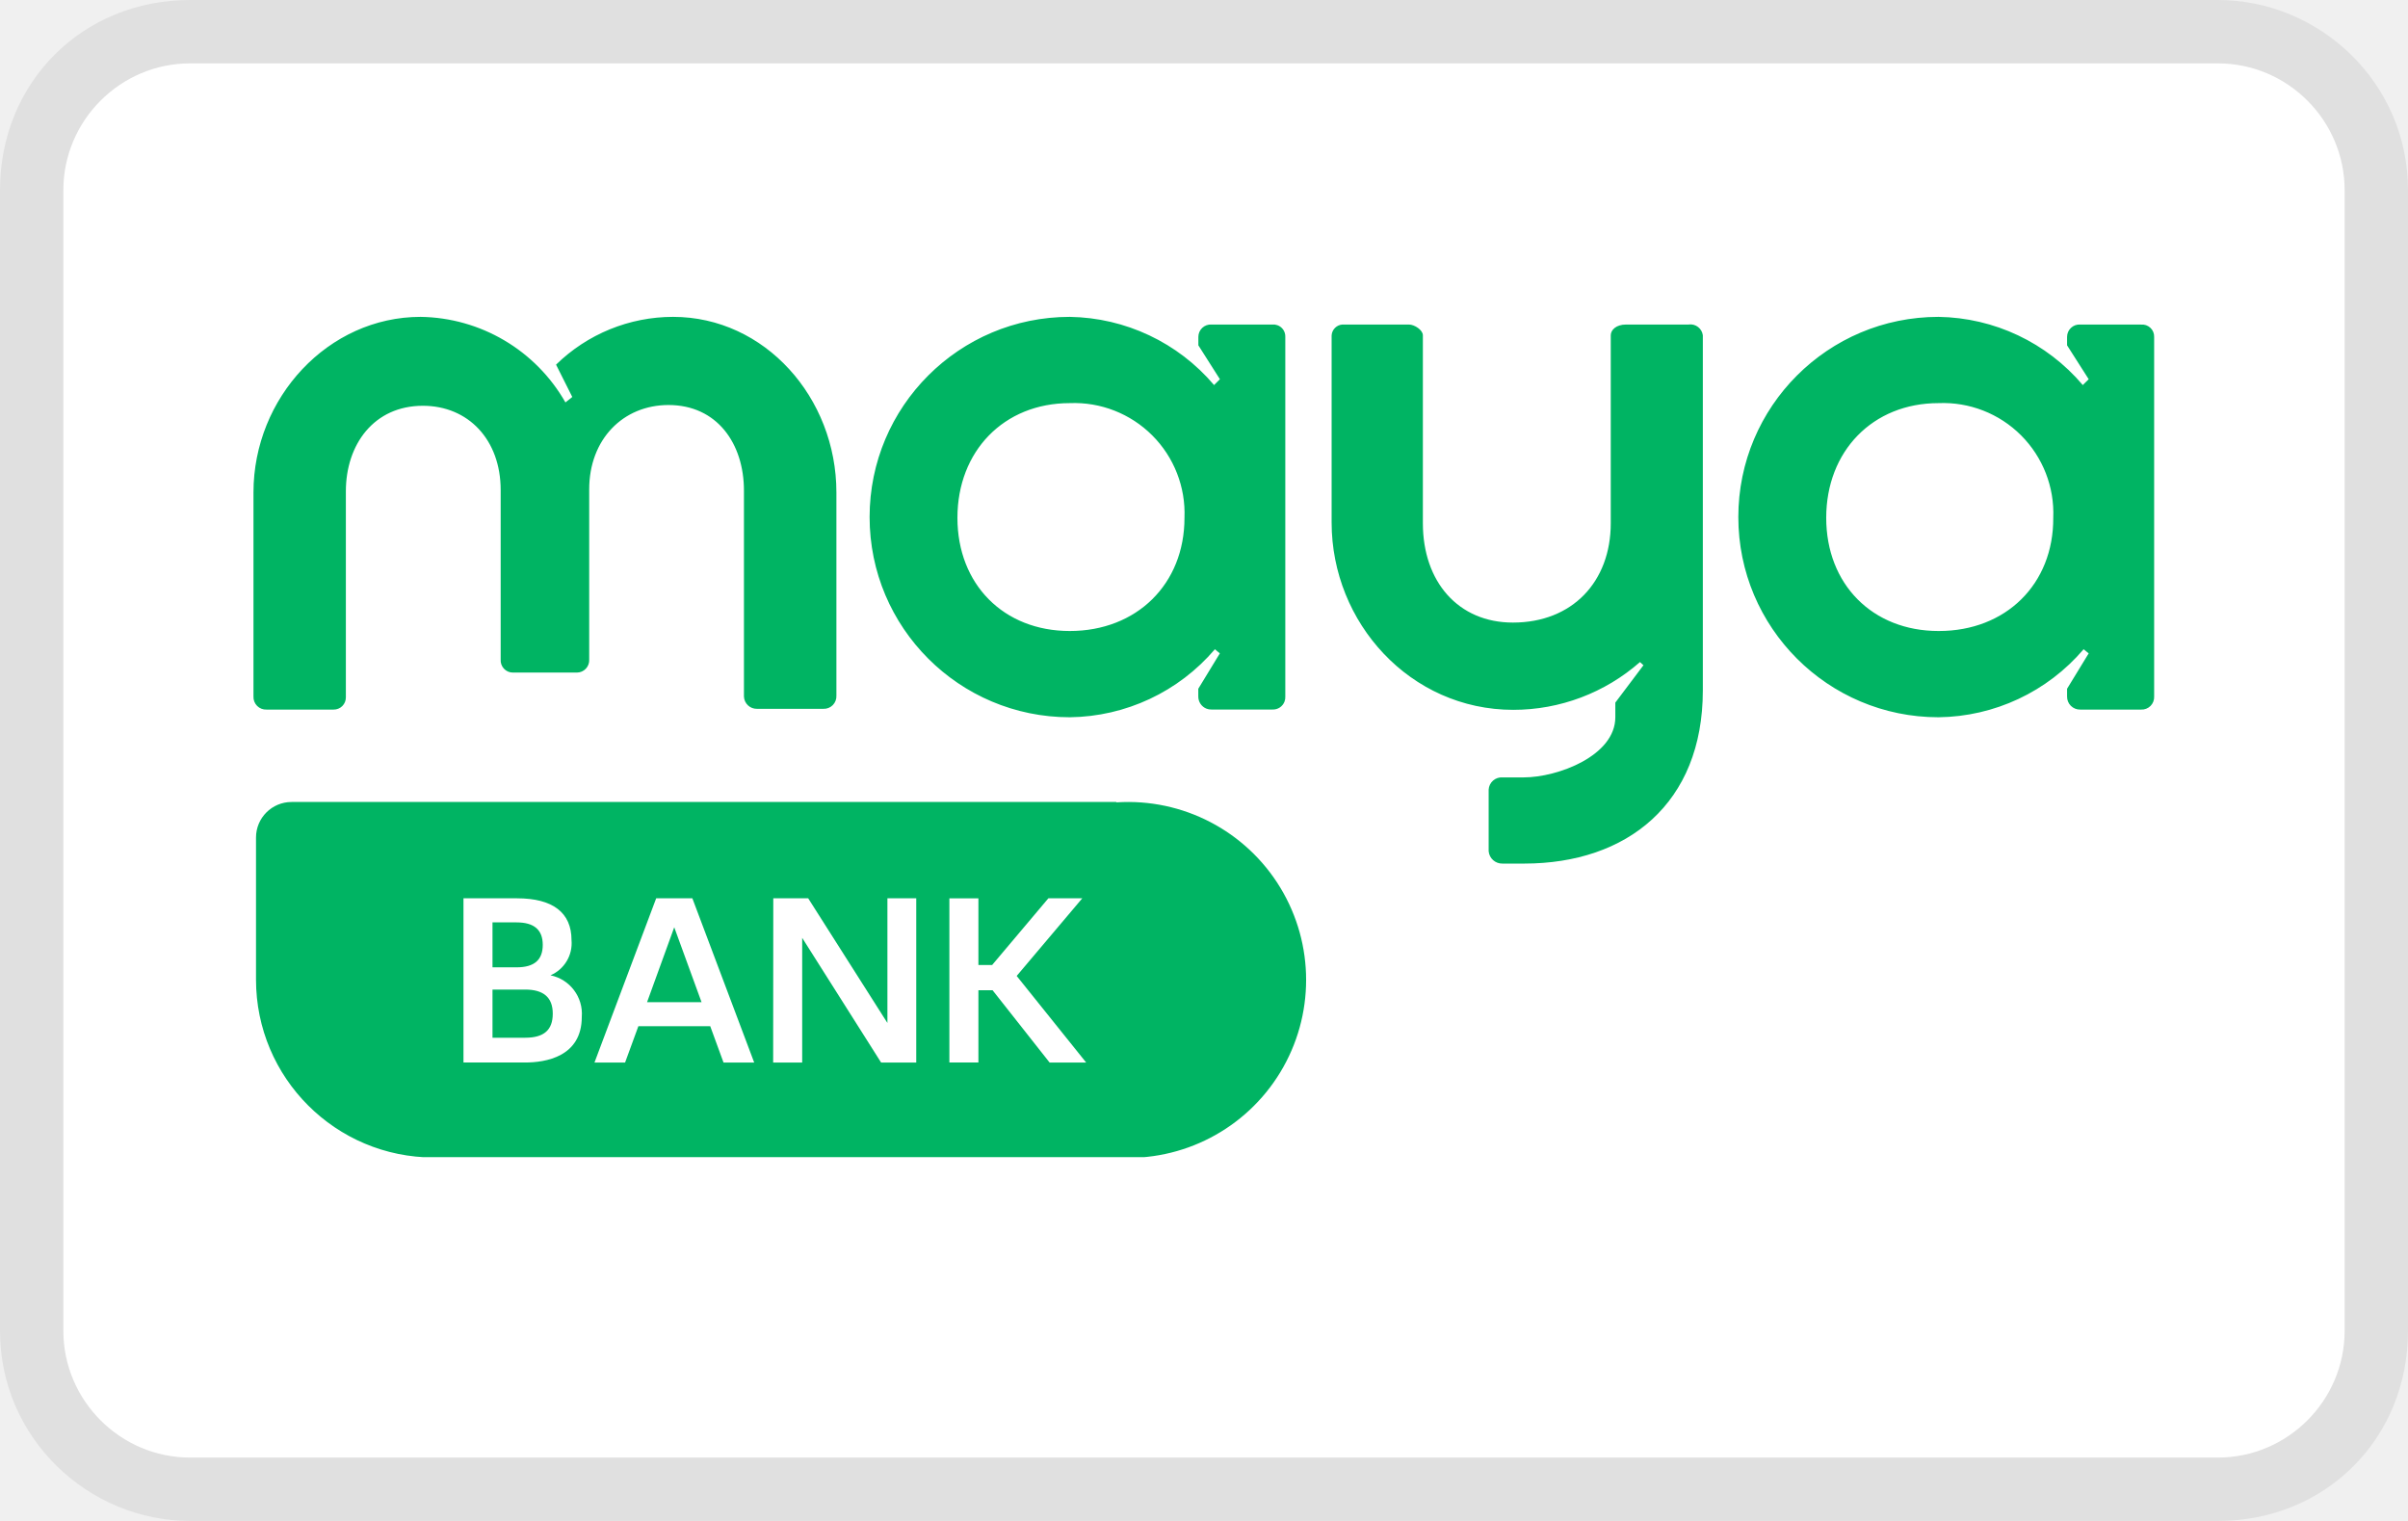
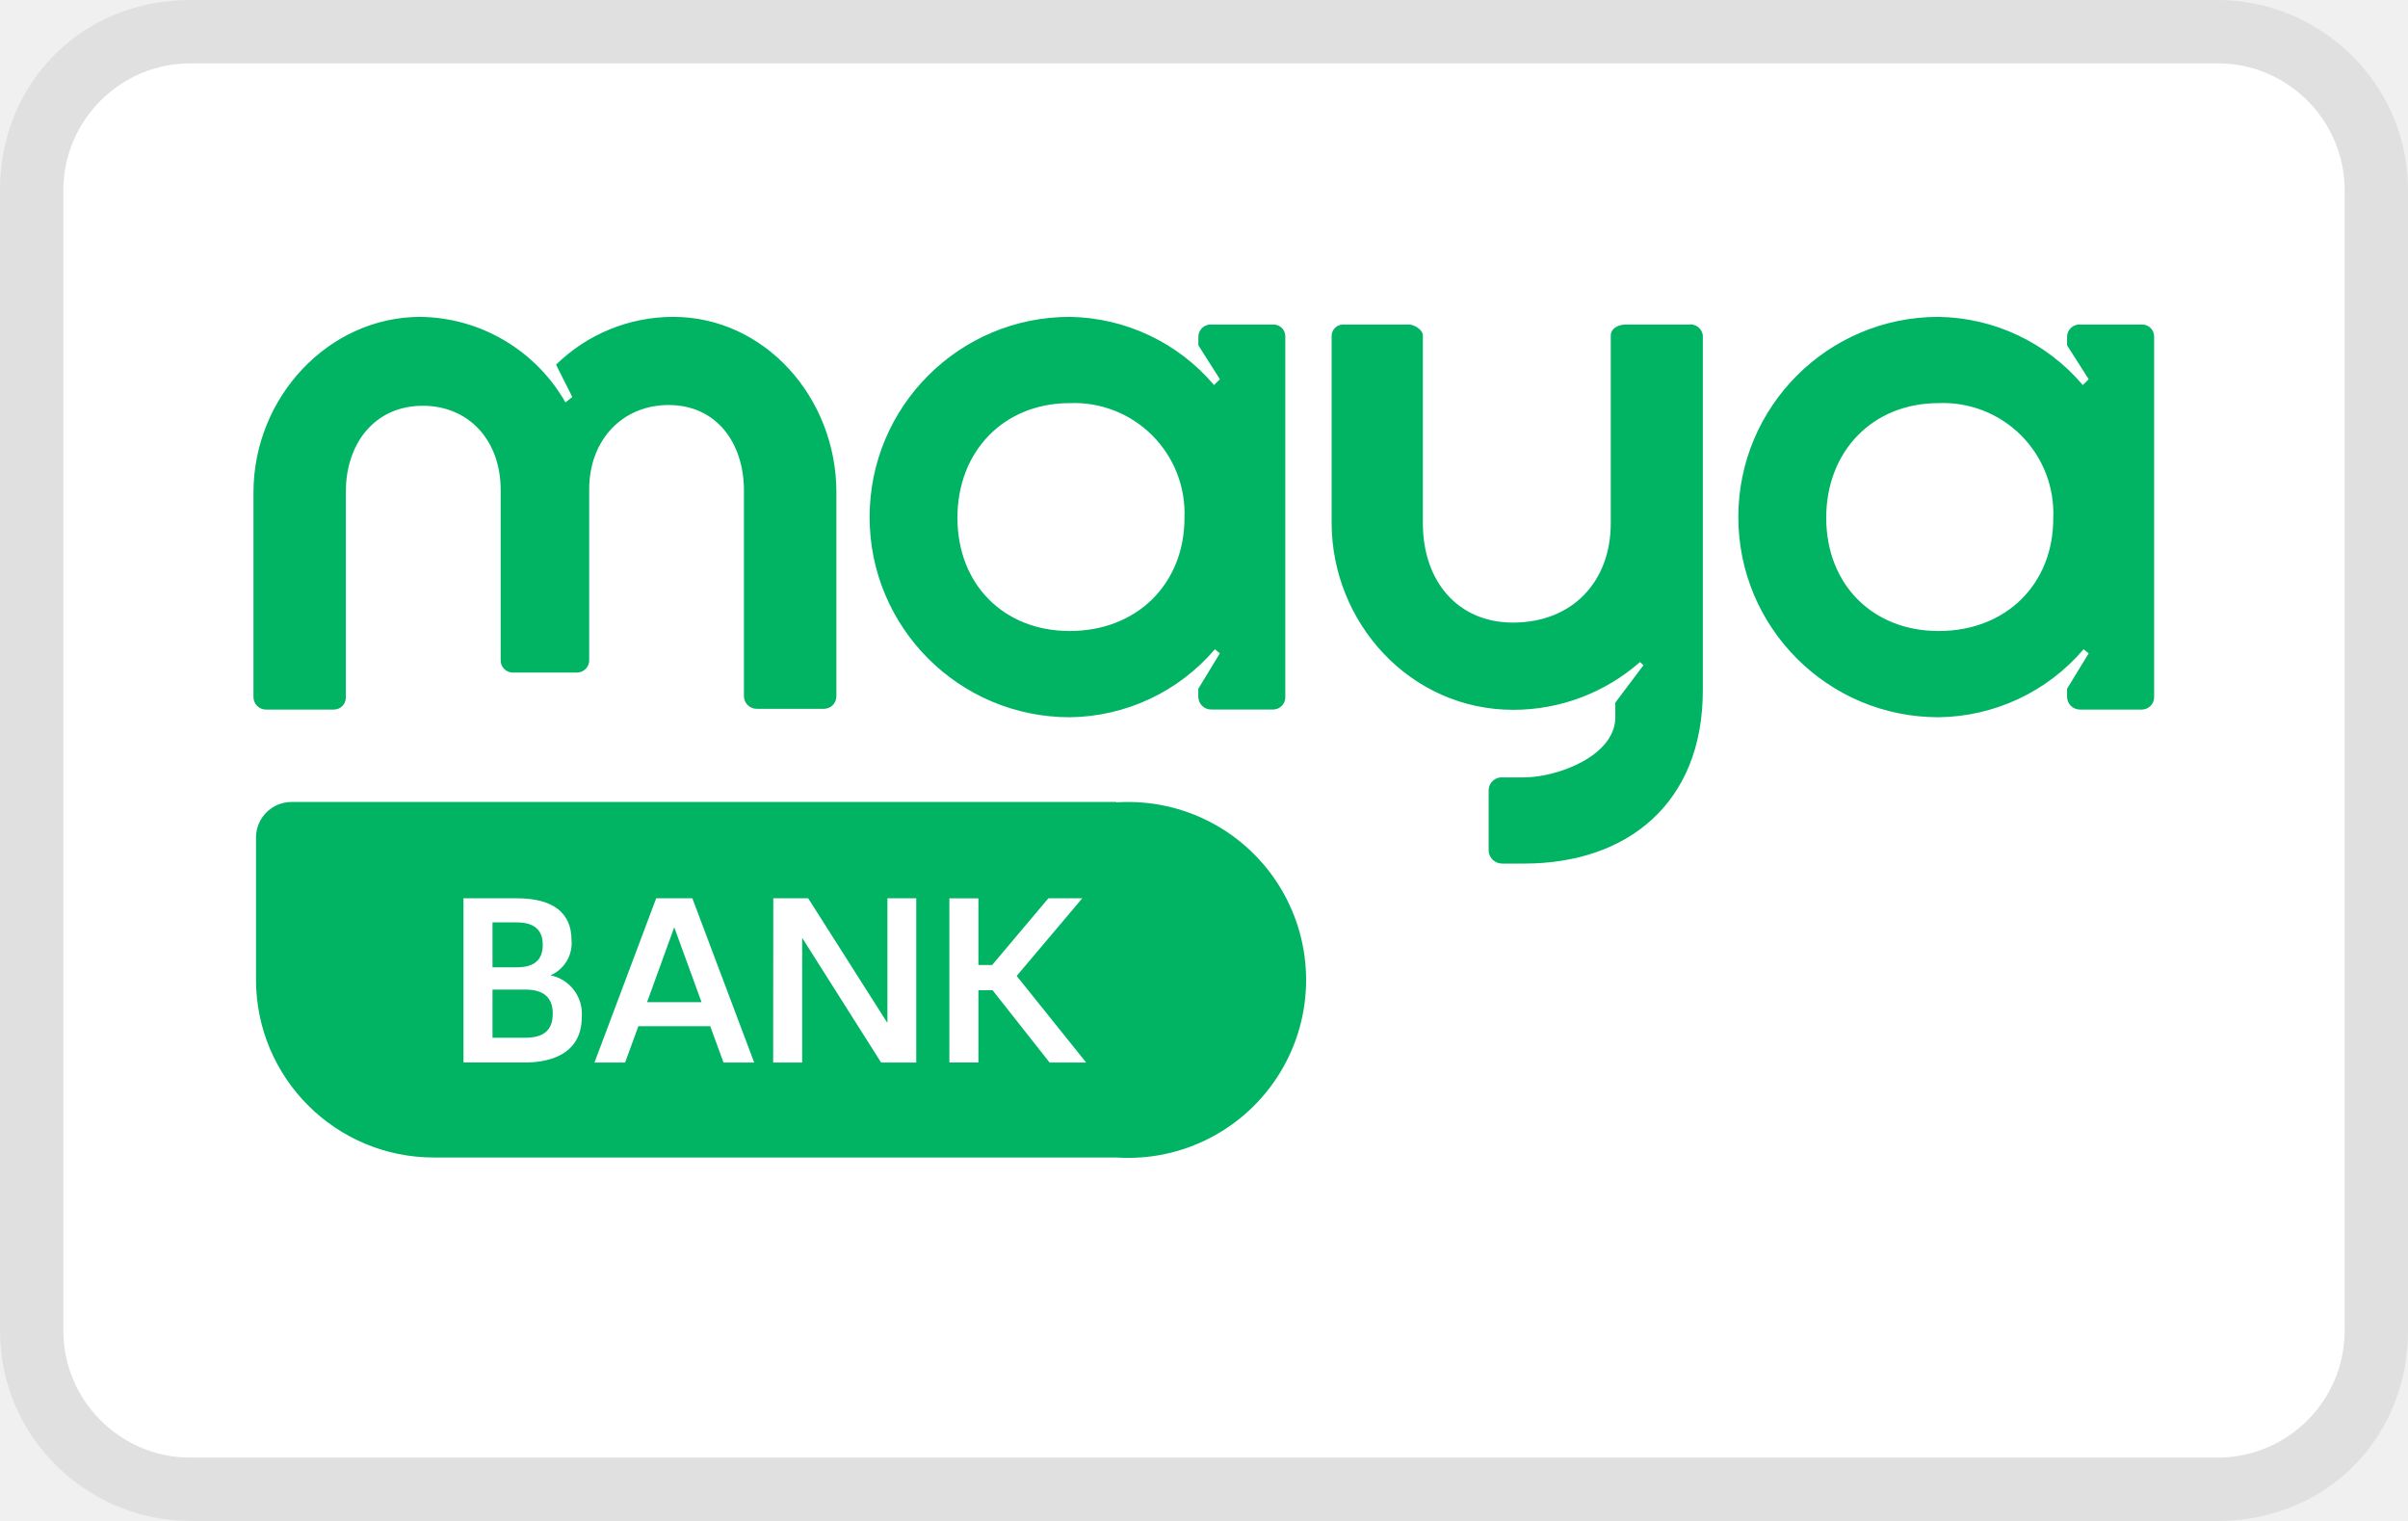
<svg xmlns="http://www.w3.org/2000/svg" role="img" viewBox="0 0 38 24" width="38" height="24" aria-labelledby="pi-maya_bank">
  <path fill="#000" opacity=".07" d="M35 0H3C1.3 0 0 1.3 0 3v18c0 1.7 1.4 3 3 3h32c1.7 0 3-1.3 3-3V3c0-1.7-1.4-3-3-3z" />
  <path fill="#fff" d="M35 1c1.1 0 2 .9 2 2v18c0 1.1-.9 2-2 2H3c-1.1 0-2-.9-2-2V3c0-1.1.9-2 2-2h32" />
  <g clip-path="url(#clip0_4_993)">
    <path d="M10.622 5c-.69 0-1.353.271-1.847.754l.256.51-.108.086A2.674 2.674 0 006.637 5C5.18 5 4 6.275 4 7.77v3.22a.198.198 0 00.207.207h1.056a.191.191 0 00.195-.194v-3.25c0-.74.444-1.35 1.215-1.35.716 0 1.228.535 1.228 1.33v2.673a.193.193 0 00.193.207h1.01a.195.195 0 00.194-.207V7.721c0-.788.534-1.33 1.252-1.33.765 0 1.19.608 1.19 1.35v3.25a.202.202 0 00.206.194h1.046a.198.198 0 00.207-.207V7.77c0-1.495-1.13-2.77-2.577-2.77zm9.456.121h-.96a.195.195 0 00-.207.195v.133l.34.535-.092.092A3.047 3.047 0 0016.882 5a3.159 3.159 0 000 6.318 3.056 3.056 0 002.29-1.073l.078.065-.34.558v.122a.205.205 0 00.128.192c.025.01.052.015.08.014h.96a.195.195 0 00.193-.126.196.196 0 00.012-.08V5.316a.187.187 0 00-.126-.185.188.188 0 00-.08-.01zm-3.196 4.836c-1.046 0-1.773-.739-1.773-1.786 0-1.048.729-1.81 1.773-1.81a1.742 1.742 0 011.81 1.81c0 1.046-.754 1.786-1.81 1.786zm16.905-4.836h-.96a.195.195 0 00-.207.195v.133l.341.535-.093.092A3.043 3.043 0 0030.591 5a3.159 3.159 0 100 6.318 3.056 3.056 0 002.29-1.073l.08.065-.341.558v.122a.203.203 0 00.207.207h.96a.197.197 0 00.207-.207V5.316a.187.187 0 00-.06-.144.189.189 0 00-.147-.05zm-3.195 4.836c-1.045 0-1.773-.739-1.773-1.786 0-1.048.73-1.81 1.773-1.81a1.74 1.74 0 011.81 1.81c.005 1.046-.747 1.786-1.805 1.786h-.006zm-3.941-4.836h-.99c-.158 0-.242.086-.242.17v2.965c0 .924-.607 1.568-1.544 1.568-.863 0-1.421-.644-1.421-1.568V5.291c0-.084-.133-.17-.22-.17h-1.05a.183.183 0 00-.17.17v2.955c0 1.58 1.239 2.955 2.867 2.955.736 0 1.446-.268 1.999-.754l.055.05-.444.59v.23c0 .61-.911.95-1.445.95h-.335a.205.205 0 00-.219.193v.972a.214.214 0 00.219.195h.341c1.625 0 2.82-.949 2.82-2.733V5.29a.198.198 0 00-.22-.17zm-9.038 7.534H4.601a.561.561 0 00-.561.561v2.242a2.807 2.807 0 002.807 2.807H17.62a2.808 2.808 0 100-5.604l-.006-.006z" fill="#00B463" />
    <path d="M7.314 14.175h.845c.564 0 .86.225.86.66a.551.551 0 01-.332.555.62.62 0 01.494.656c0 .632-.576.72-.896.72h-.971v-2.59zm.838 1.089c.277 0 .413-.114.413-.355 0-.24-.14-.354-.413-.354h-.38v.709h.38zm.137 1.111c.296 0 .434-.123.434-.38s-.147-.38-.434-.38h-.517v.76h.517zm2.066-2.2h.571l.976 2.592h-.484l-.21-.574h-1.134l-.21.574h-.483l.974-2.592zm.716 1.639l-.431-1.182-.429 1.182h.86zm1.132-1.639h.551l1.25 1.967v-1.967h.455v2.592h-.554l-1.246-1.968v1.968h-.458l.002-2.592zm3.462 1.451h-.225v1.14h-.458v-2.59h.458v1.051h.217l.887-1.052h.535L16.044 15.4l1.097 1.367h-.577l-.9-1.141z" fill="#fff" />
  </g>
  <defs>
-     <clipPath id="clip0_4_993">
+     <clipPath id="pi-maya_bank-clip0_4_993">
      <path fill="#fff" transform="translate(4 5)" d="M0 0h30v13.259H0z" />
    </clipPath>
  </defs>
</svg>
